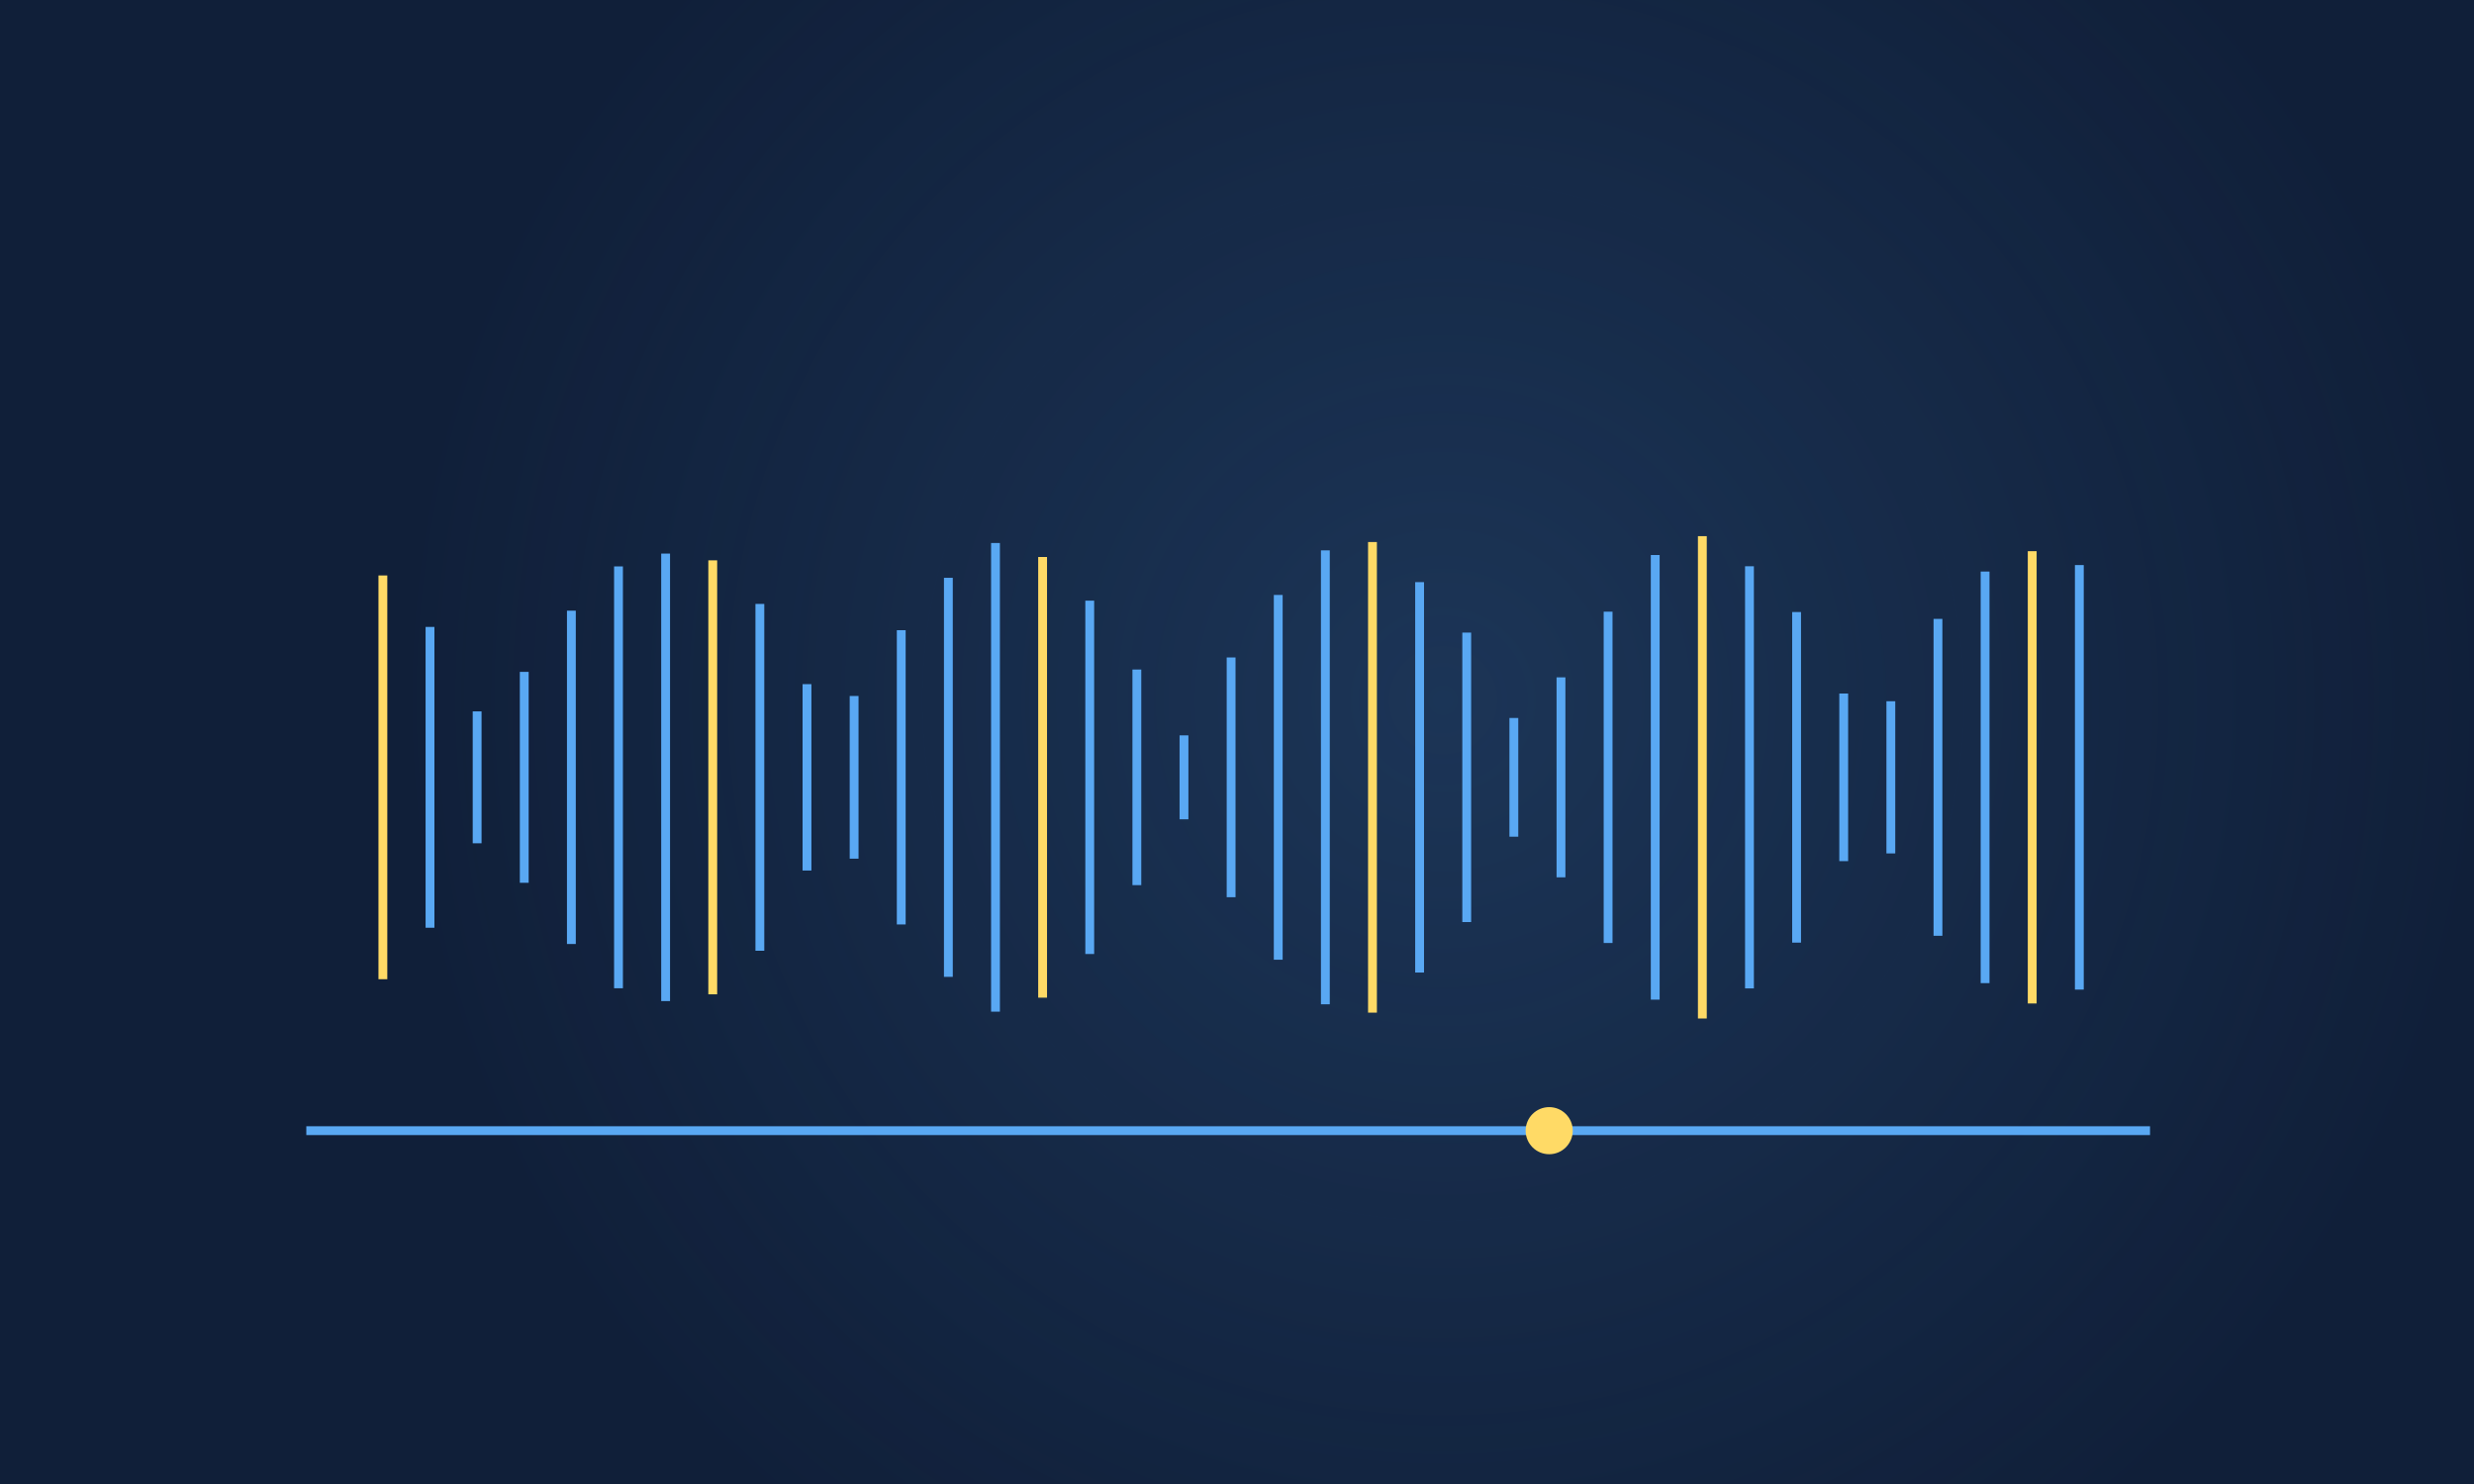
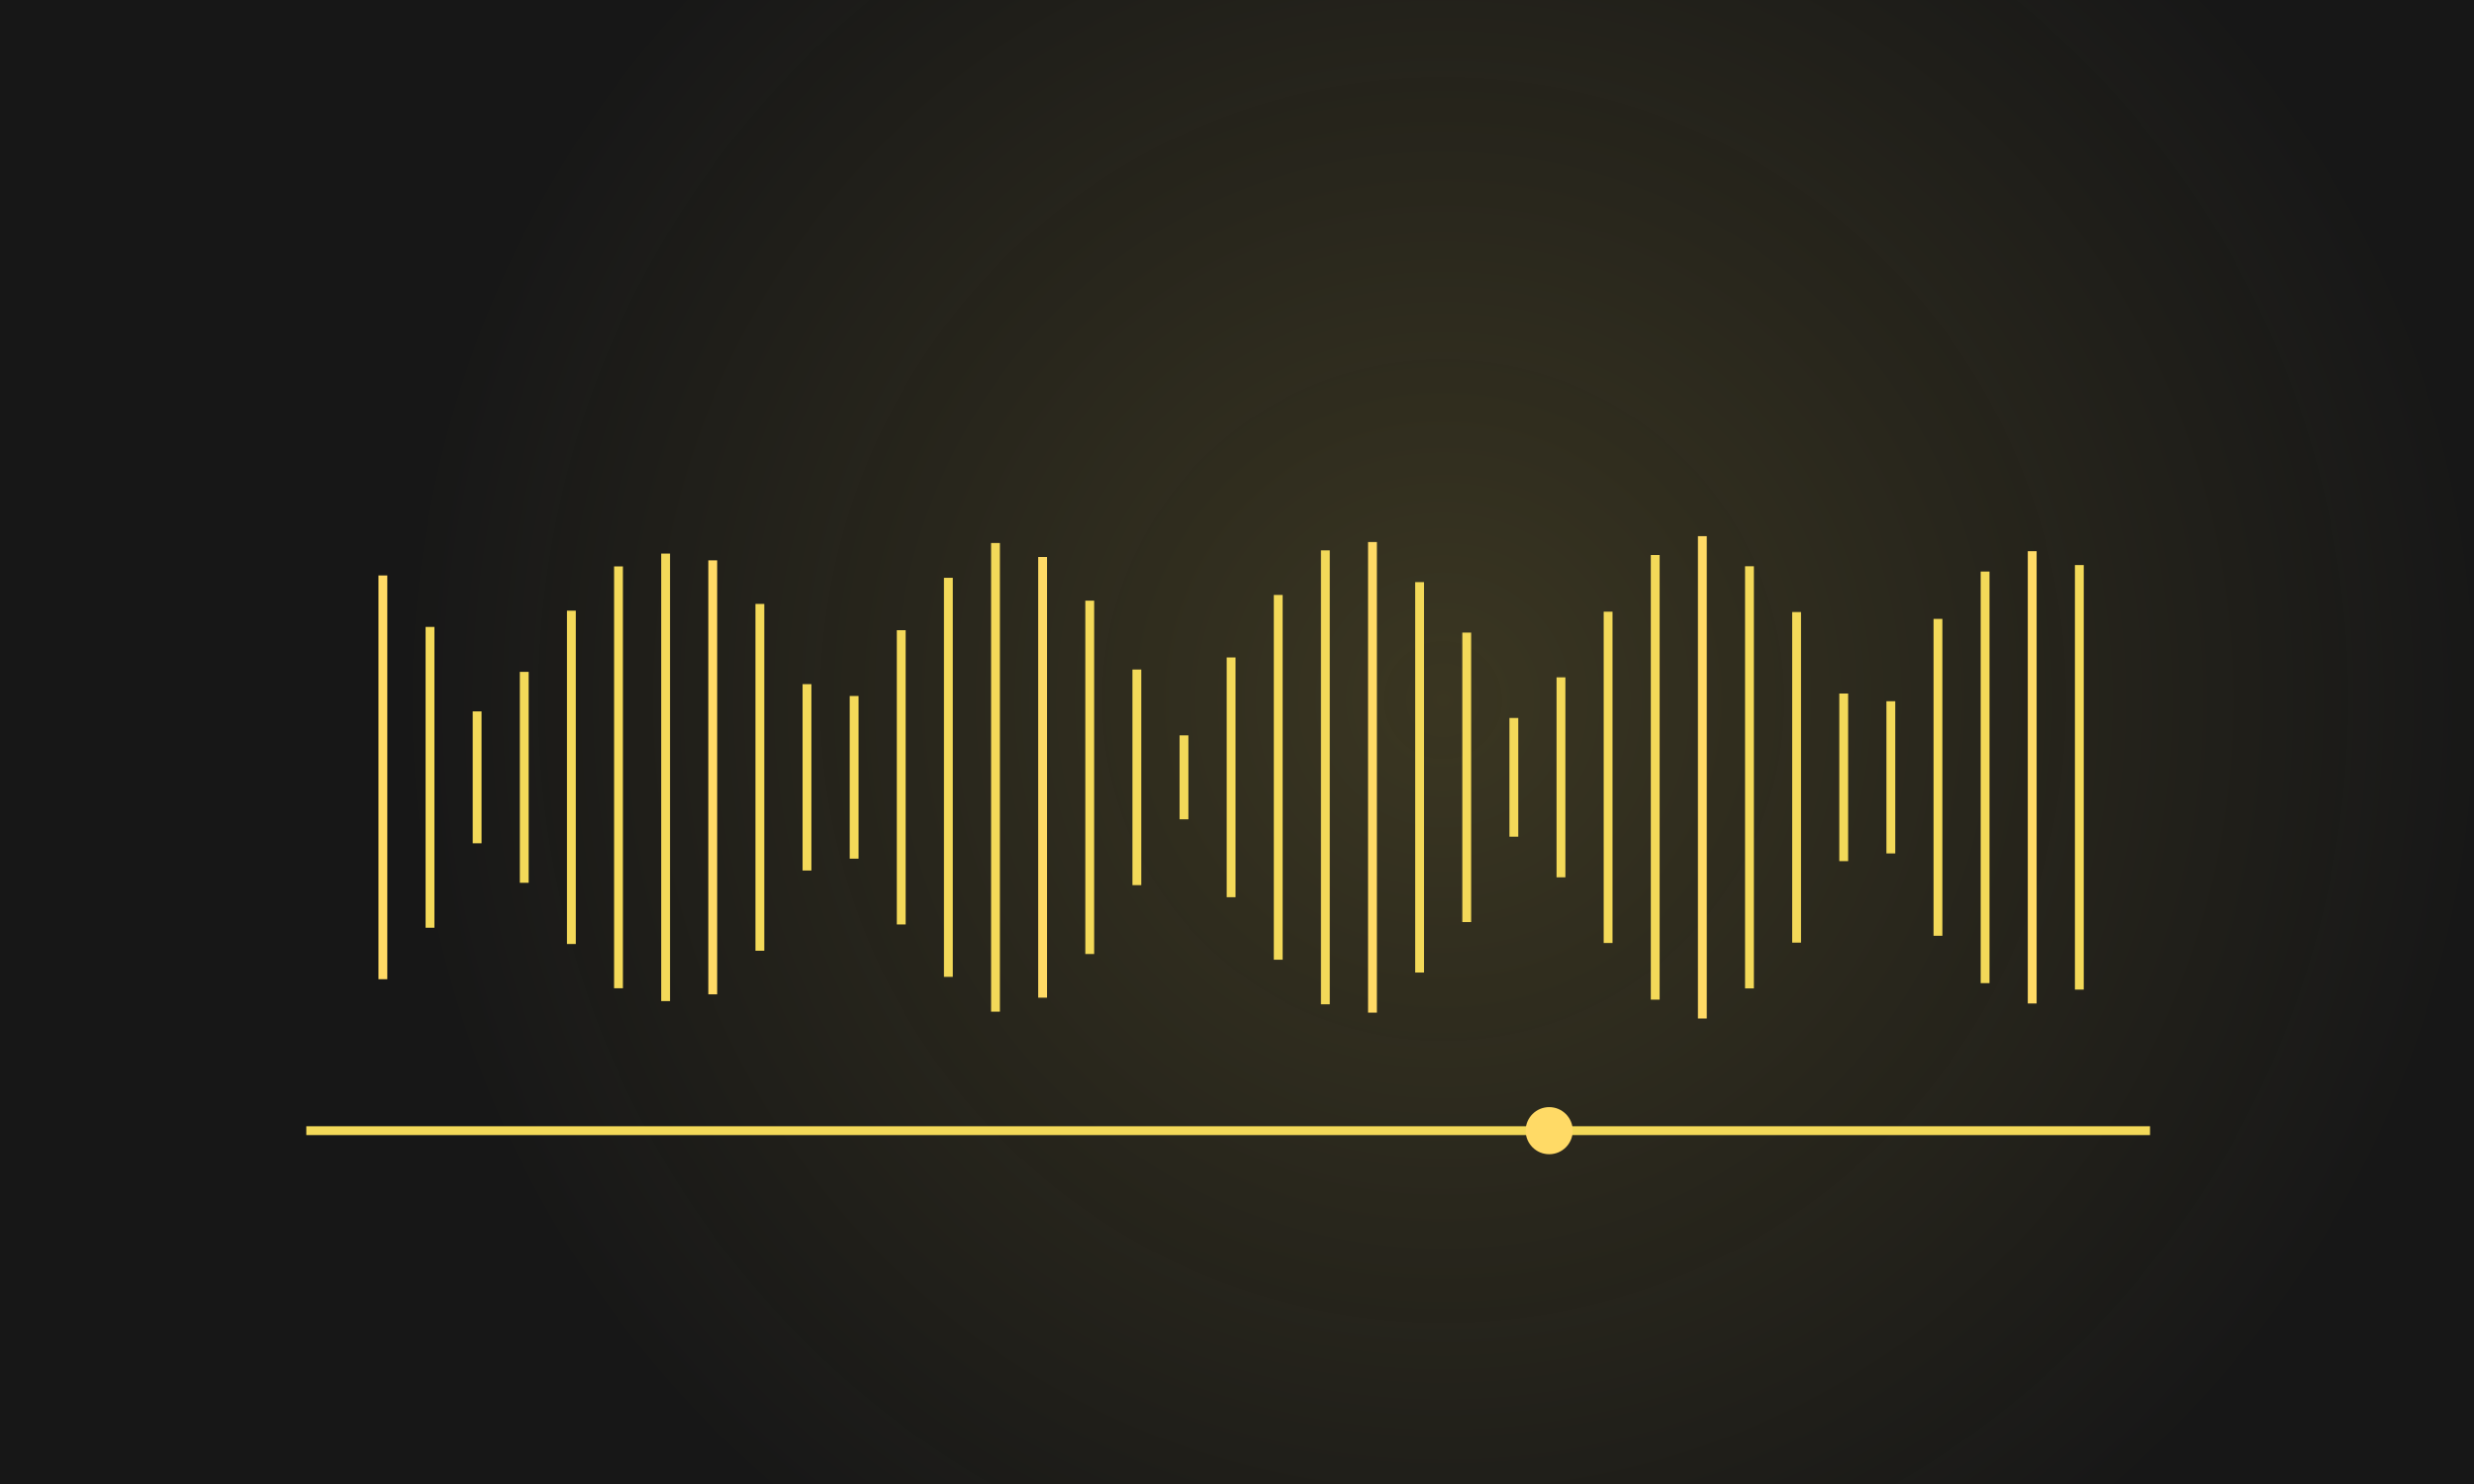
<svg xmlns="http://www.w3.org/2000/svg" class="article-cover" viewBox="0 0 420 252" role="img" aria-label="오디오 디스토션 필터 용어 카드">
  <defs>
    <radialGradient id="cover-audio-distortion-glow">
-       <stop stop-color="hsl(209 86% 65%)" stop-opacity=".16" />
-       <stop offset="1" stop-color="hsl(209 86% 65%)" stop-opacity="0" />
+       <stop stop-color="hsl(50 86% 65%)" stop-opacity=".16" />
+       <stop offset="1" stop-color="hsl(50 86% 65%)" stop-opacity="0" />
    </radialGradient>
    <radialGradient id="cover-audio-distortion-orb" cx="30%" cy="24%">
-       <stop stop-color="#eafaff" />
-       <stop offset=".42" stop-color="hsl(209 86% 65%)" />
-       <stop offset="1" stop-color="#142c5b" />
+       <stop stop-color="#fff7d6" />
+       <stop offset=".42" stop-color="hsl(50 86% 65%)" />
+       <stop offset="1" stop-color="#46390d" />
    </radialGradient>
  </defs>
-   <rect width="420" height="252" fill="#101f39" />
+   <rect width="420" height="252" fill="#171717" />
  <circle cx="245" cy="119" r="175" fill="url(#cover-audio-distortion-glow)" />
  <path d="M65 97.719L65 166.281" stroke="#ffda66" stroke-width="1.5" fill="none" />
-   <path d="M73 106.459L73 157.541" stroke="hsl(209 86% 65%)" stroke-width="1.5" fill="none" />
-   <path d="M81 120.801L81 143.199" stroke="hsl(209 86% 65%)" stroke-width="1.5" fill="none" />
-   <path d="M89 114.092L89 149.908" stroke="hsl(209 86% 65%)" stroke-width="1.5" fill="none" />
-   <path d="M97 103.698L97 160.302" stroke="hsl(209 86% 65%)" stroke-width="1.5" fill="none" />
-   <path d="M105 96.183L105 167.817" stroke="hsl(209 86% 65%)" stroke-width="1.5" fill="none" />
-   <path d="M113 94.005L113 169.995" stroke="hsl(209 86% 65%)" stroke-width="1.5" fill="none" />
+   <path d="M73 106.459L73 157.541" stroke="hsl(50 86% 65%)" stroke-width="1.5" fill="none" />
+   <path d="M81 120.801L81 143.199" stroke="hsl(50 86% 65%)" stroke-width="1.5" fill="none" />
+   <path d="M89 114.092L89 149.908" stroke="hsl(50 86% 65%)" stroke-width="1.5" fill="none" />
+   <path d="M97 103.698L97 160.302" stroke="hsl(50 86% 65%)" stroke-width="1.5" fill="none" />
+   <path d="M105 96.183L105 167.817" stroke="hsl(50 86% 65%)" stroke-width="1.5" fill="none" />
+   <path d="M113 94.005L113 169.995" stroke="hsl(50 86% 65%)" stroke-width="1.5" fill="none" />
  <path d="M121 95.153L121 168.847" stroke="#ffda66" stroke-width="1.5" fill="none" />
-   <path d="M129 102.552L129 161.448" stroke="hsl(209 86% 65%)" stroke-width="1.5" fill="none" />
-   <path d="M137 116.175L137 147.825" stroke="hsl(209 86% 65%)" stroke-width="1.5" fill="none" />
-   <path d="M145 118.187L145 145.813" stroke="hsl(209 86% 65%)" stroke-width="1.5" fill="none" />
-   <path d="M153 107.016L153 156.984" stroke="hsl(209 86% 65%)" stroke-width="1.5" fill="none" />
-   <path d="M161 98.119L161 165.881" stroke="hsl(209 86% 65%)" stroke-width="1.5" fill="none" />
-   <path d="M169 92.208L169 171.792" stroke="hsl(209 86% 65%)" stroke-width="1.5" fill="none" />
+   <path d="M129 102.552L129 161.448" stroke="hsl(50 86% 65%)" stroke-width="1.5" fill="none" />
+   <path d="M137 116.175L137 147.825" stroke="hsl(50 86% 65%)" stroke-width="1.5" fill="none" />
+   <path d="M145 118.187L145 145.813" stroke="hsl(50 86% 65%)" stroke-width="1.5" fill="none" />
+   <path d="M153 107.016L153 156.984" stroke="hsl(50 86% 65%)" stroke-width="1.5" fill="none" />
+   <path d="M161 98.119L161 165.881" stroke="hsl(50 86% 65%)" stroke-width="1.5" fill="none" />
+   <path d="M169 92.208L169 171.792" stroke="hsl(50 86% 65%)" stroke-width="1.5" fill="none" />
  <path d="M177 94.585L177 169.415" stroke="#ffda66" stroke-width="1.5" fill="none" />
-   <path d="M185 101.999L185 162.001" stroke="hsl(209 86% 65%)" stroke-width="1.5" fill="none" />
-   <path d="M193 113.693L193 150.307" stroke="hsl(209 86% 65%)" stroke-width="1.5" fill="none" />
-   <path d="M201 124.873L201 139.127" stroke="hsl(209 86% 65%)" stroke-width="1.5" fill="none" />
-   <path d="M209 111.644L209 152.356" stroke="hsl(209 86% 65%)" stroke-width="1.5" fill="none" />
-   <path d="M217 101.029L217 162.971" stroke="hsl(209 86% 65%)" stroke-width="1.5" fill="none" />
-   <path d="M225 93.46L225 170.54" stroke="hsl(209 86% 65%)" stroke-width="1.5" fill="none" />
+   <path d="M185 101.999L185 162.001" stroke="hsl(50 86% 65%)" stroke-width="1.5" fill="none" />
+   <path d="M193 113.693L193 150.307" stroke="hsl(50 86% 65%)" stroke-width="1.5" fill="none" />
+   <path d="M201 124.873L201 139.127" stroke="hsl(50 86% 65%)" stroke-width="1.5" fill="none" />
+   <path d="M209 111.644L209 152.356" stroke="hsl(50 86% 65%)" stroke-width="1.5" fill="none" />
+   <path d="M217 101.029L217 162.971" stroke="hsl(50 86% 65%)" stroke-width="1.5" fill="none" />
+   <path d="M225 93.46L225 170.54" stroke="hsl(50 86% 65%)" stroke-width="1.5" fill="none" />
  <path d="M233 92.043L233 171.957" stroke="#ffda66" stroke-width="1.5" fill="none" />
-   <path d="M241 98.853L241 165.147" stroke="hsl(209 86% 65%)" stroke-width="1.5" fill="none" />
-   <path d="M249 107.423L249 156.577" stroke="hsl(209 86% 65%)" stroke-width="1.5" fill="none" />
-   <path d="M257 121.921L257 142.079" stroke="hsl(209 86% 65%)" stroke-width="1.5" fill="none" />
-   <path d="M265 115.021L265 148.979" stroke="hsl(209 86% 65%)" stroke-width="1.5" fill="none" />
-   <path d="M273 103.87L273 160.13" stroke="hsl(209 86% 65%)" stroke-width="1.5" fill="none" />
-   <path d="M281 94.249L281 169.751" stroke="hsl(209 86% 65%)" stroke-width="1.5" fill="none" />
+   <path d="M241 98.853L241 165.147" stroke="hsl(50 86% 65%)" stroke-width="1.5" fill="none" />
+   <path d="M249 107.423L249 156.577" stroke="hsl(50 86% 65%)" stroke-width="1.5" fill="none" />
+   <path d="M257 121.921L257 142.079" stroke="hsl(50 86% 65%)" stroke-width="1.5" fill="none" />
+   <path d="M265 115.021L265 148.979" stroke="hsl(50 86% 65%)" stroke-width="1.5" fill="none" />
+   <path d="M273 103.87L273 160.13" stroke="hsl(50 86% 65%)" stroke-width="1.5" fill="none" />
+   <path d="M281 94.249L281 169.751" stroke="hsl(50 86% 65%)" stroke-width="1.5" fill="none" />
  <path d="M289 91.045L289 172.955" stroke="#ffda66" stroke-width="1.5" fill="none" />
-   <path d="M297 96.158L297 167.842" stroke="hsl(209 86% 65%)" stroke-width="1.5" fill="none" />
-   <path d="M305 103.932L305 160.068" stroke="hsl(209 86% 65%)" stroke-width="1.5" fill="none" />
-   <path d="M313 117.768L313 146.232" stroke="hsl(209 86% 65%)" stroke-width="1.5" fill="none" />
-   <path d="M321 119.079L321 144.921" stroke="hsl(209 86% 65%)" stroke-width="1.5" fill="none" />
-   <path d="M329 105.095L329 158.905" stroke="hsl(209 86% 65%)" stroke-width="1.5" fill="none" />
-   <path d="M337 97.053L337 166.947" stroke="hsl(209 86% 65%)" stroke-width="1.5" fill="none" />
+   <path d="M297 96.158L297 167.842" stroke="hsl(50 86% 65%)" stroke-width="1.5" fill="none" />
+   <path d="M305 103.932L305 160.068" stroke="hsl(50 86% 65%)" stroke-width="1.5" fill="none" />
+   <path d="M313 117.768L313 146.232" stroke="hsl(50 86% 65%)" stroke-width="1.5" fill="none" />
+   <path d="M321 119.079L321 144.921" stroke="hsl(50 86% 65%)" stroke-width="1.5" fill="none" />
+   <path d="M329 105.095L329 158.905" stroke="hsl(50 86% 65%)" stroke-width="1.5" fill="none" />
+   <path d="M337 97.053L337 166.947" stroke="hsl(50 86% 65%)" stroke-width="1.5" fill="none" />
  <path d="M345 93.599L345 170.401" stroke="#ffda66" stroke-width="1.5" fill="none" />
-   <path d="M353 95.954L353 168.046" stroke="hsl(209 86% 65%)" stroke-width="1.5" fill="none" />
-   <path d="M52 192L365 192" stroke="hsl(209 86% 65%)" stroke-width="1.5" fill="none" />
+   <path d="M353 95.954L353 168.046" stroke="hsl(50 86% 65%)" stroke-width="1.5" fill="none" />
+   <path d="M52 192L365 192" stroke="hsl(50 86% 65%)" stroke-width="1.5" fill="none" />
  <circle cx="263" cy="192" r="4" fill="#ffda66" />
</svg>
